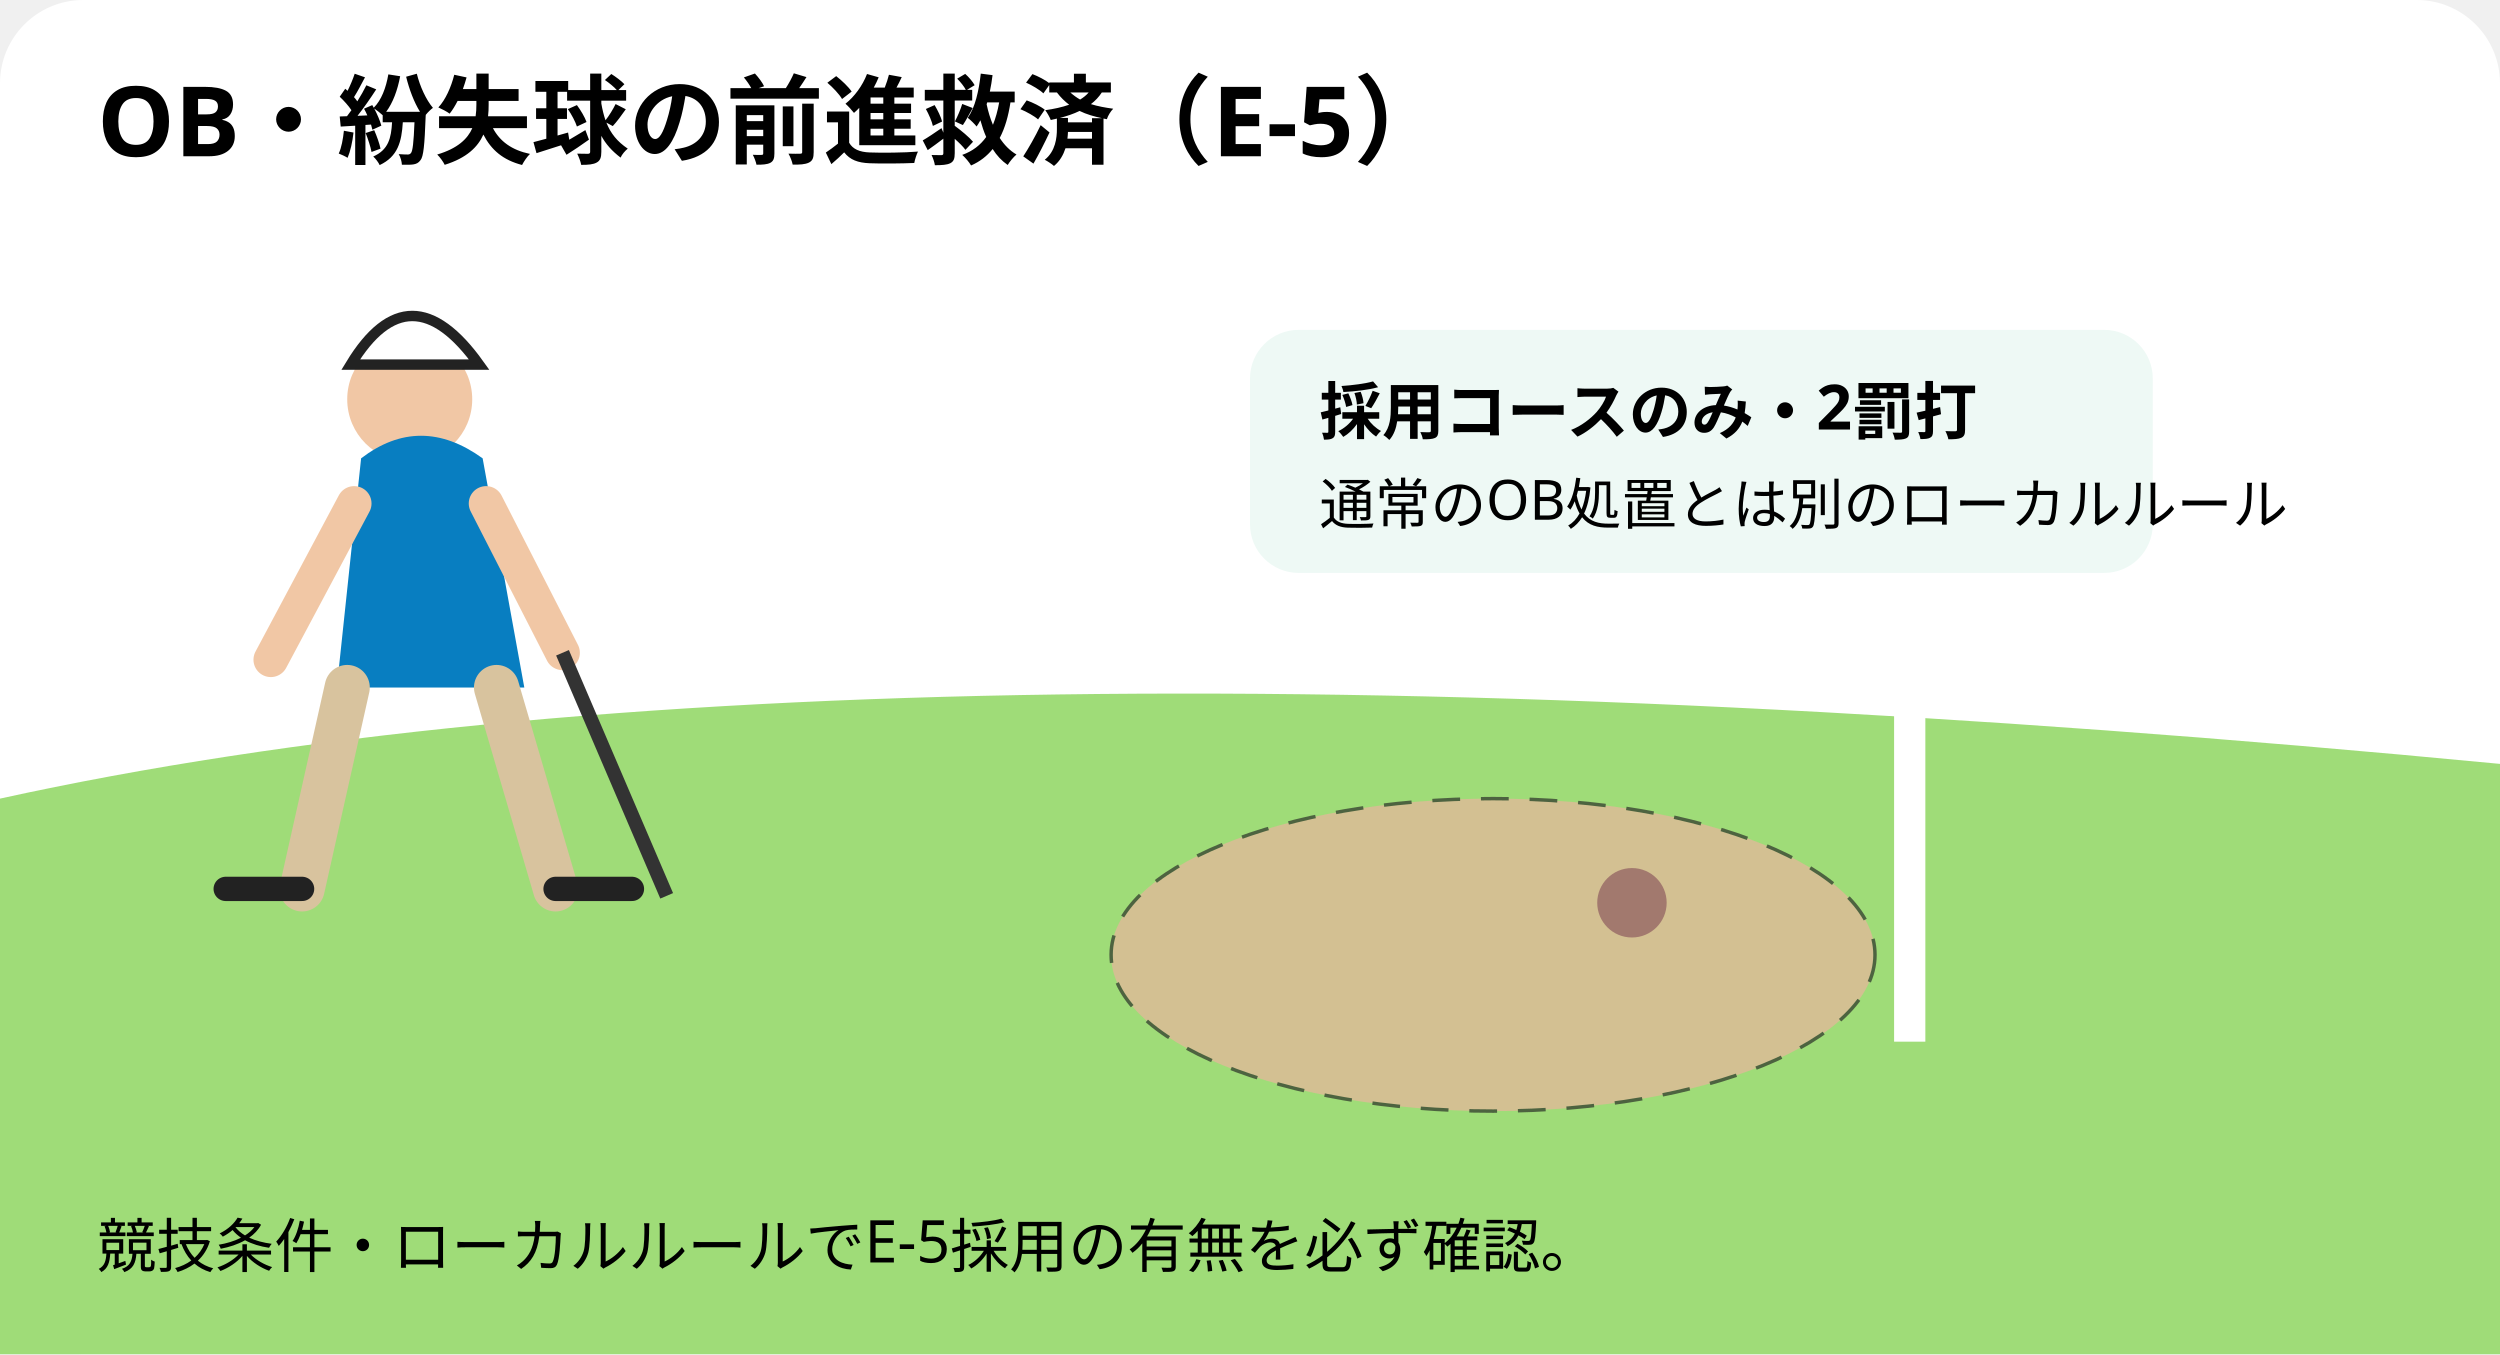
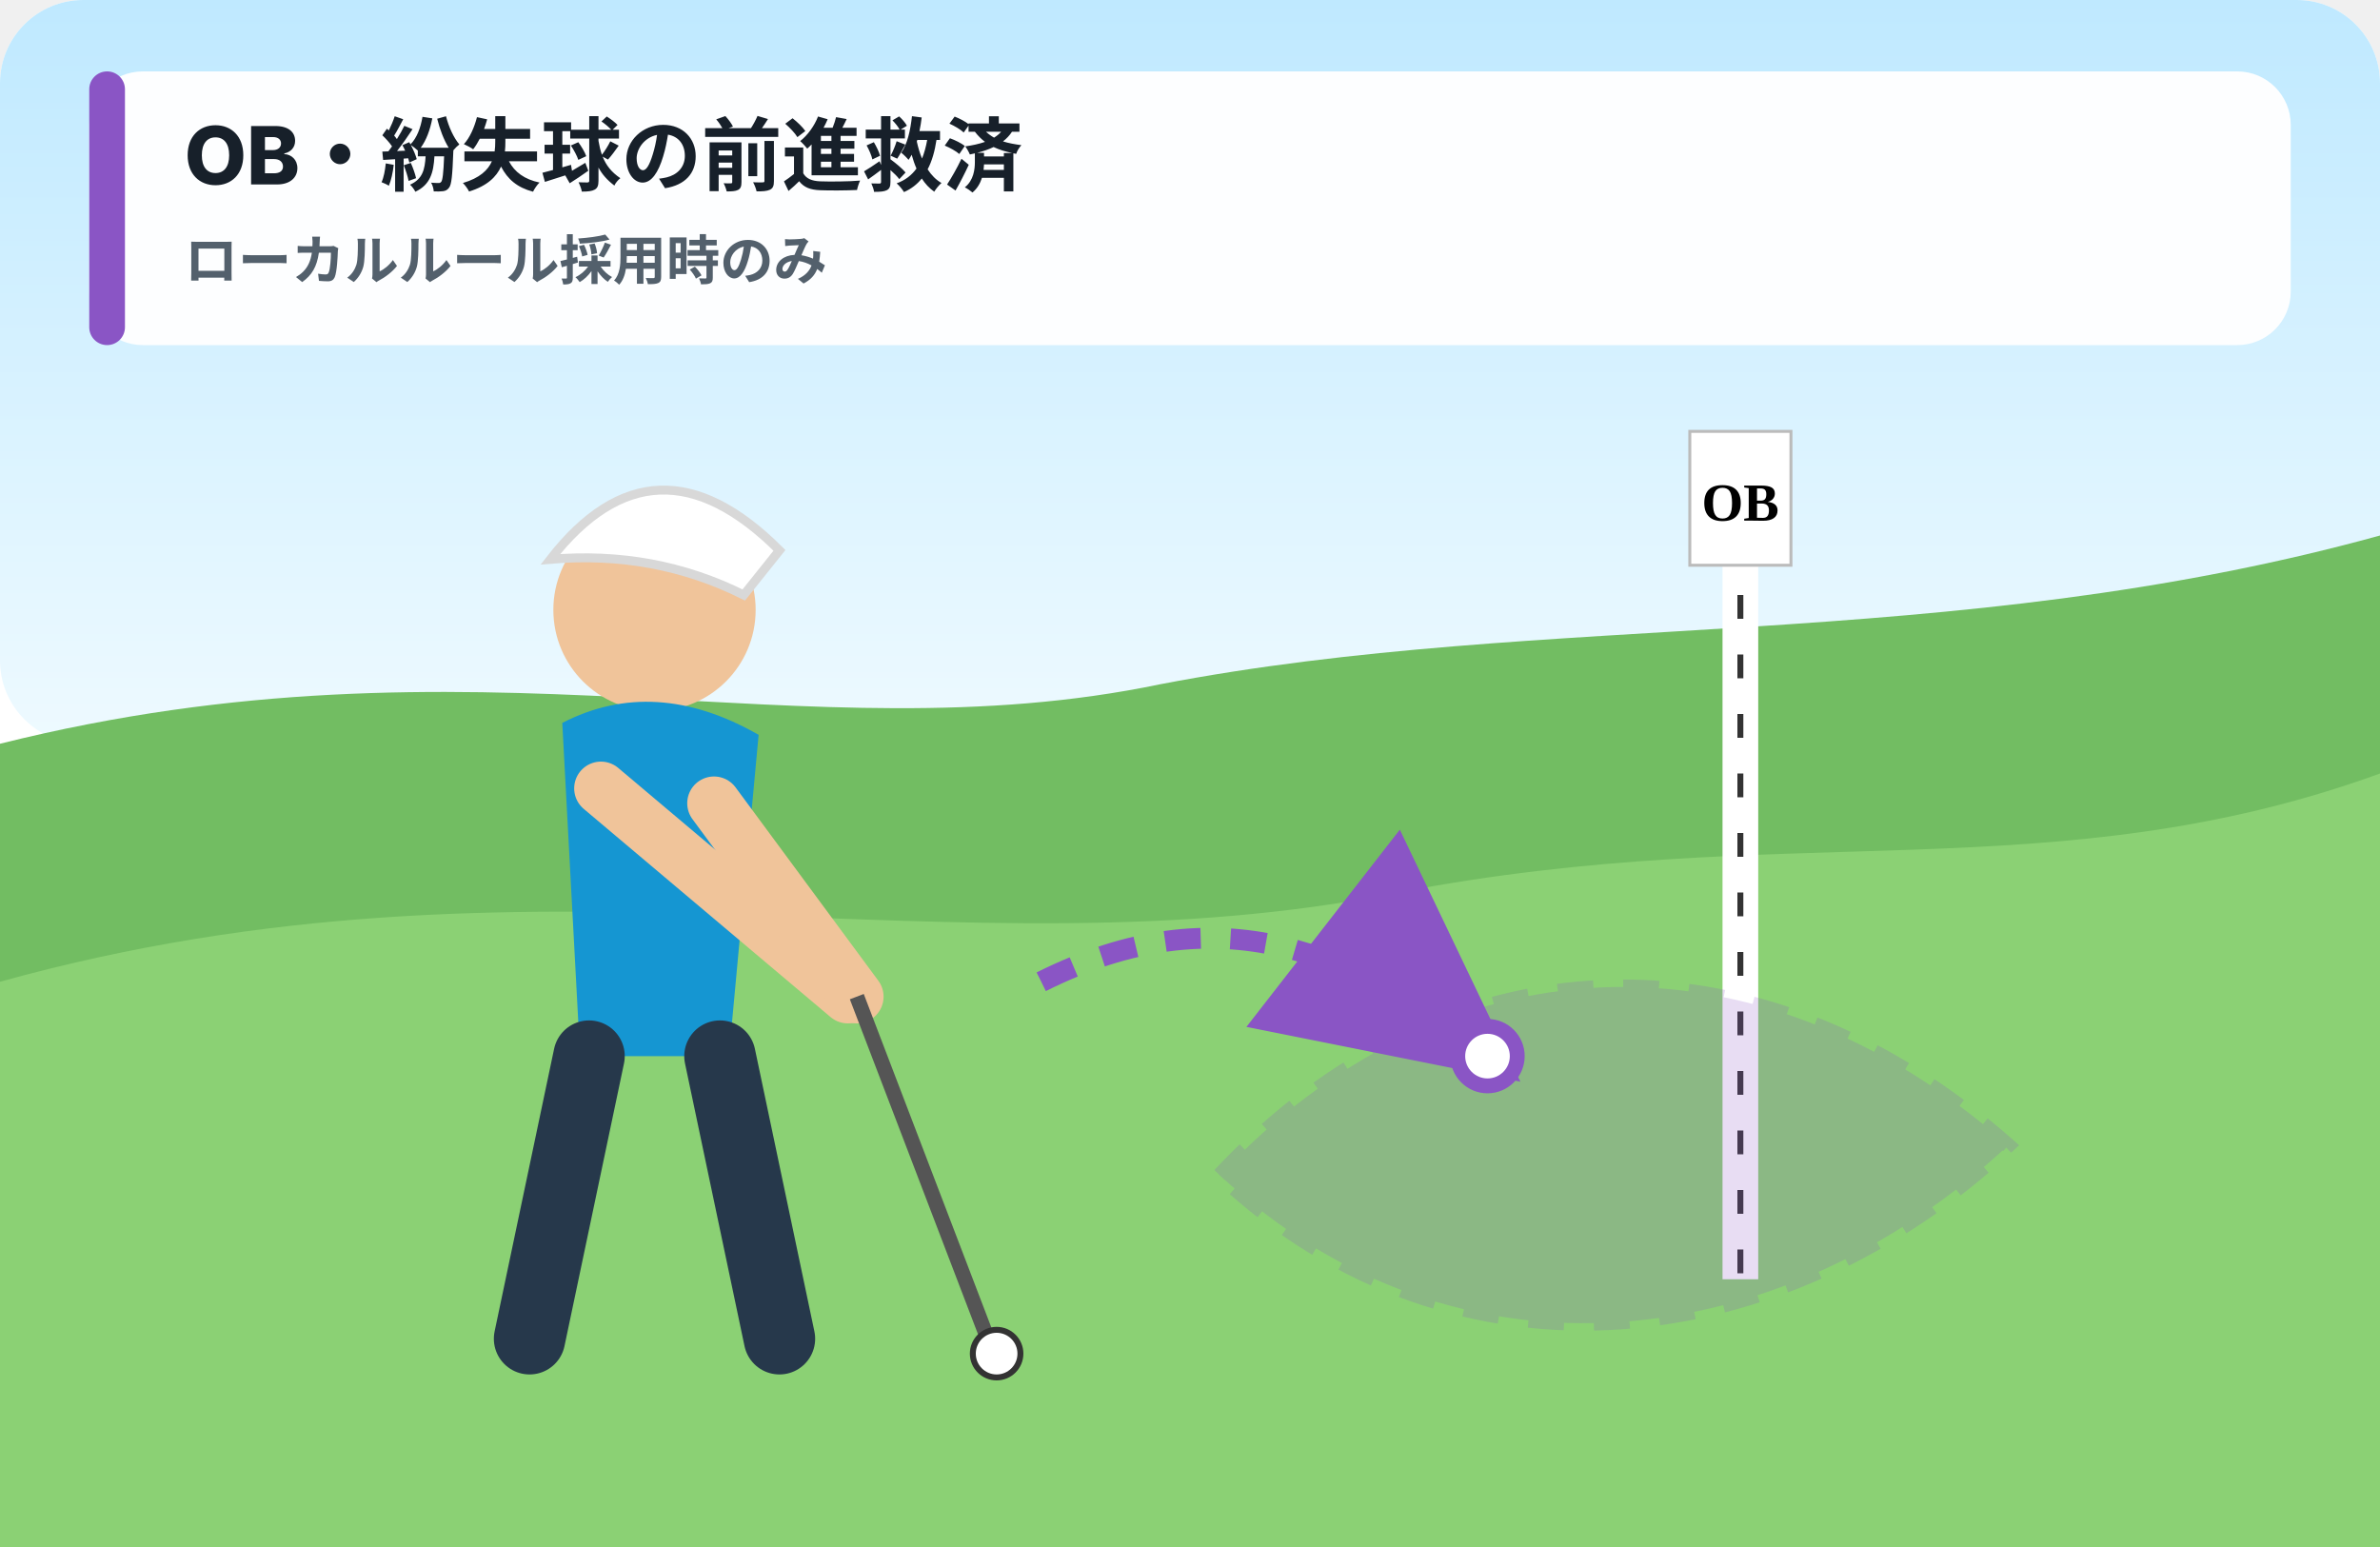
- <svg xmlns="http://www.w3.org/2000/svg" data-approved-style="20260921" viewBox="0 0 720 390">
-   <g data-style="unified-golfer" transform="translate(510 82) scale(.62)">
-     <circle cx="48" cy="30" r="20" fill="#f2c49d" />
-     <path d="M28 26q18-27 43-5l-5 10H30z" fill="#fff" stroke="#333" stroke-width="3" />
-     <path d="M34 52q18-10 35 1l18 72H23z" fill="#087ec1" />
-     <path d="M28 66L5 116M65 66L91 112" stroke="#f2c49d" stroke-width="13" stroke-linecap="round" />
-     <path d="M35 124L23 190M70 124L84 190" stroke="#e8d1ad" stroke-width="16" stroke-linecap="round" />
-     <path d="M7 190h35M70 190h36" stroke="#fff" stroke-width="12" stroke-linecap="round" />
-     <path d="M90 108L112 188" stroke="#333" stroke-width="5" />
+ <svg xmlns="http://www.w3.org/2000/svg" viewBox="0 0 800 520">
+   <defs>
+     <linearGradient id="sky" x2="0" y2="1">
+       <stop stop-color="#bfe9ff" />
+       <stop offset="1" stop-color="#eefaff" />
+     </linearGradient>
+     <marker id="arrow" markerWidth="12" markerHeight="12" refX="10" refY="6" orient="auto">
+       <path d="M0 0L12 6L0 12Z" fill="#8a55c5" />
+     </marker>
+   </defs>
+   <rect width="800" height="520" rx="28" fill="#fff" />
+   <rect width="800" height="250" rx="28" fill="url(#sky)" />
+   <path d="M0 250 C160 210 270 255 390 230 C520 205 655 220 800 180 L800 520 L0 520Z" fill="#72bd62" />
+   <path d="M0 330 C180 280 320 330 470 300 C600 275 690 300 800 260 L800 520 L0 520Z" fill="#8bd174" />
+   <line x1="585" y1="160" x2="585" y2="430" stroke="#fff" stroke-width="12" />
+   <line x1="585" y1="160" x2="585" y2="430" stroke="#333" stroke-width="2" stroke-dasharray="8 12" />
+   <rect x="568" y="145" width="34" height="45" fill="#fff" stroke="#bbb" />
+   <text x="585" y="175" text-anchor="middle" font-size="18" font-weight="800">OB</text>
+   <path d="M410 395 C485 315 590 310 675 385 C600 455 490 470 410 395Z" fill="#8a55c5" opacity=".20" stroke="#8a55c5" stroke-width="5" stroke-dasharray="12 10" />
+   <g transform="translate(220 205)">
+     <circle cx="0" cy="0" r="34" fill="#f0c49a" />
+     <path d="M-35 -17 Q0 -62 42 -20 L30 -5 Q0 -20 -35 -17Z" fill="#fff" stroke="#d8d8d8" stroke-width="3" />
+     <path d="M-31 38 Q0 22 35 42 L25 150 L-25 150Z" fill="#1596d2" />
+     <path d="M-22 150 L-42 245" stroke="#26384b" stroke-width="24" stroke-linecap="round" />
+     <path d="M22 150 L42 245" stroke="#26384b" stroke-width="24" stroke-linecap="round" />
+     <path d="M-18 60 L65 130" stroke="#f0c49a" stroke-width="18" stroke-linecap="round" />
+     <path d="M20 65 L68 130" stroke="#f0c49a" stroke-width="18" stroke-linecap="round" />
+     <line x1="68" y1="130" x2="112" y2="245" stroke="#555" stroke-width="5" />
+     <circle cx="115" cy="250" r="8" fill="#fff" stroke="#333" stroke-width="2" />
  </g>
-   <rect width="720" height="390" rx="24" fill="#fff" />
-   <text x="28" y="45" font-family="sans-serif" font-size="28" font-weight="700">OB・紛失球の前進救済（E-5）</text>
-   <path d="M0 230Q250 175 720 220V390H0Z" fill="#9fdc78" />
-   <g aria-label="golfer">
-     <circle cx="118" cy="115" r="18" fill="#f1c7a5" />
-     <path d="M101 105q17-28 37 0z" fill="#fff" stroke="#222" stroke-width="3" />
-     <path d="M104 132q17-13 35 0l12 66h-54z" fill="#087ec1" />
-     <path d="M100 198l-13 58M143 198l17 58" stroke="#d8c39e" stroke-width="13" stroke-linecap="round" />
-     <path d="M87 256h-22M160 256h22" stroke="#222" stroke-width="7" stroke-linecap="round" />
-     <path d="M102 145l-24 45M140 145l22 43" stroke="#f1c7a5" stroke-width="10" stroke-linecap="round" />
-     <path d="M162 188l30 70" stroke="#333" stroke-width="4" />
-   </g>
-   <line x1="550" y1="80" x2="550" y2="300" stroke="#fff" stroke-width="9" />
-   <circle cx="470" cy="260" r="10" fill="#111" />
-   <ellipse cx="430" cy="275" rx="110" ry="45" fill="#efb09f" opacity=".65" stroke="#222" stroke-dasharray="8 6" />
-   <rect x="360" y="95" width="260" height="70" rx="14" fill="#eef9f5" />
-   <text x="380" y="125" font-family="sans-serif" font-size="18" font-weight="700">採用コースのみ・2罰打</text>
-   <text x="380" y="151" font-family="sans-serif" font-size="16">通常のOB処置とは別のローカルルール</text>
-   <text x="28" y="365" font-family="sans-serif" font-size="17">競技条件・ローカルルールでE-5採用の有無を必ず確認。</text>
+   <path d="M350 330 C410 300 455 320 500 355" fill="none" stroke="#8a55c5" stroke-width="7" stroke-dasharray="12 10" marker-end="url(#arrow)" />
+   <rect x="30" y="24" width="740" height="92" rx="18" fill="#fff" opacity=".96" />
+   <rect x="30" y="24" width="12" height="92" rx="6" fill="#8a55c5" />
+   <text x="62" y="62" font-family="-apple-system,BlinkMacSystemFont,'Noto Sans JP',sans-serif" font-size="27" font-weight="800" fill="#17202a">OB・紛失球の前進救済</text>
+   <text x="62" y="94" font-family="-apple-system,BlinkMacSystemFont,'Noto Sans JP',sans-serif" font-size="18" font-weight="700" fill="#53606c">ローカルルール採用時のみ</text>
+   <circle cx="500" cy="355" r="10" fill="#fff" stroke="#8a55c5" stroke-width="5" />
</svg>
